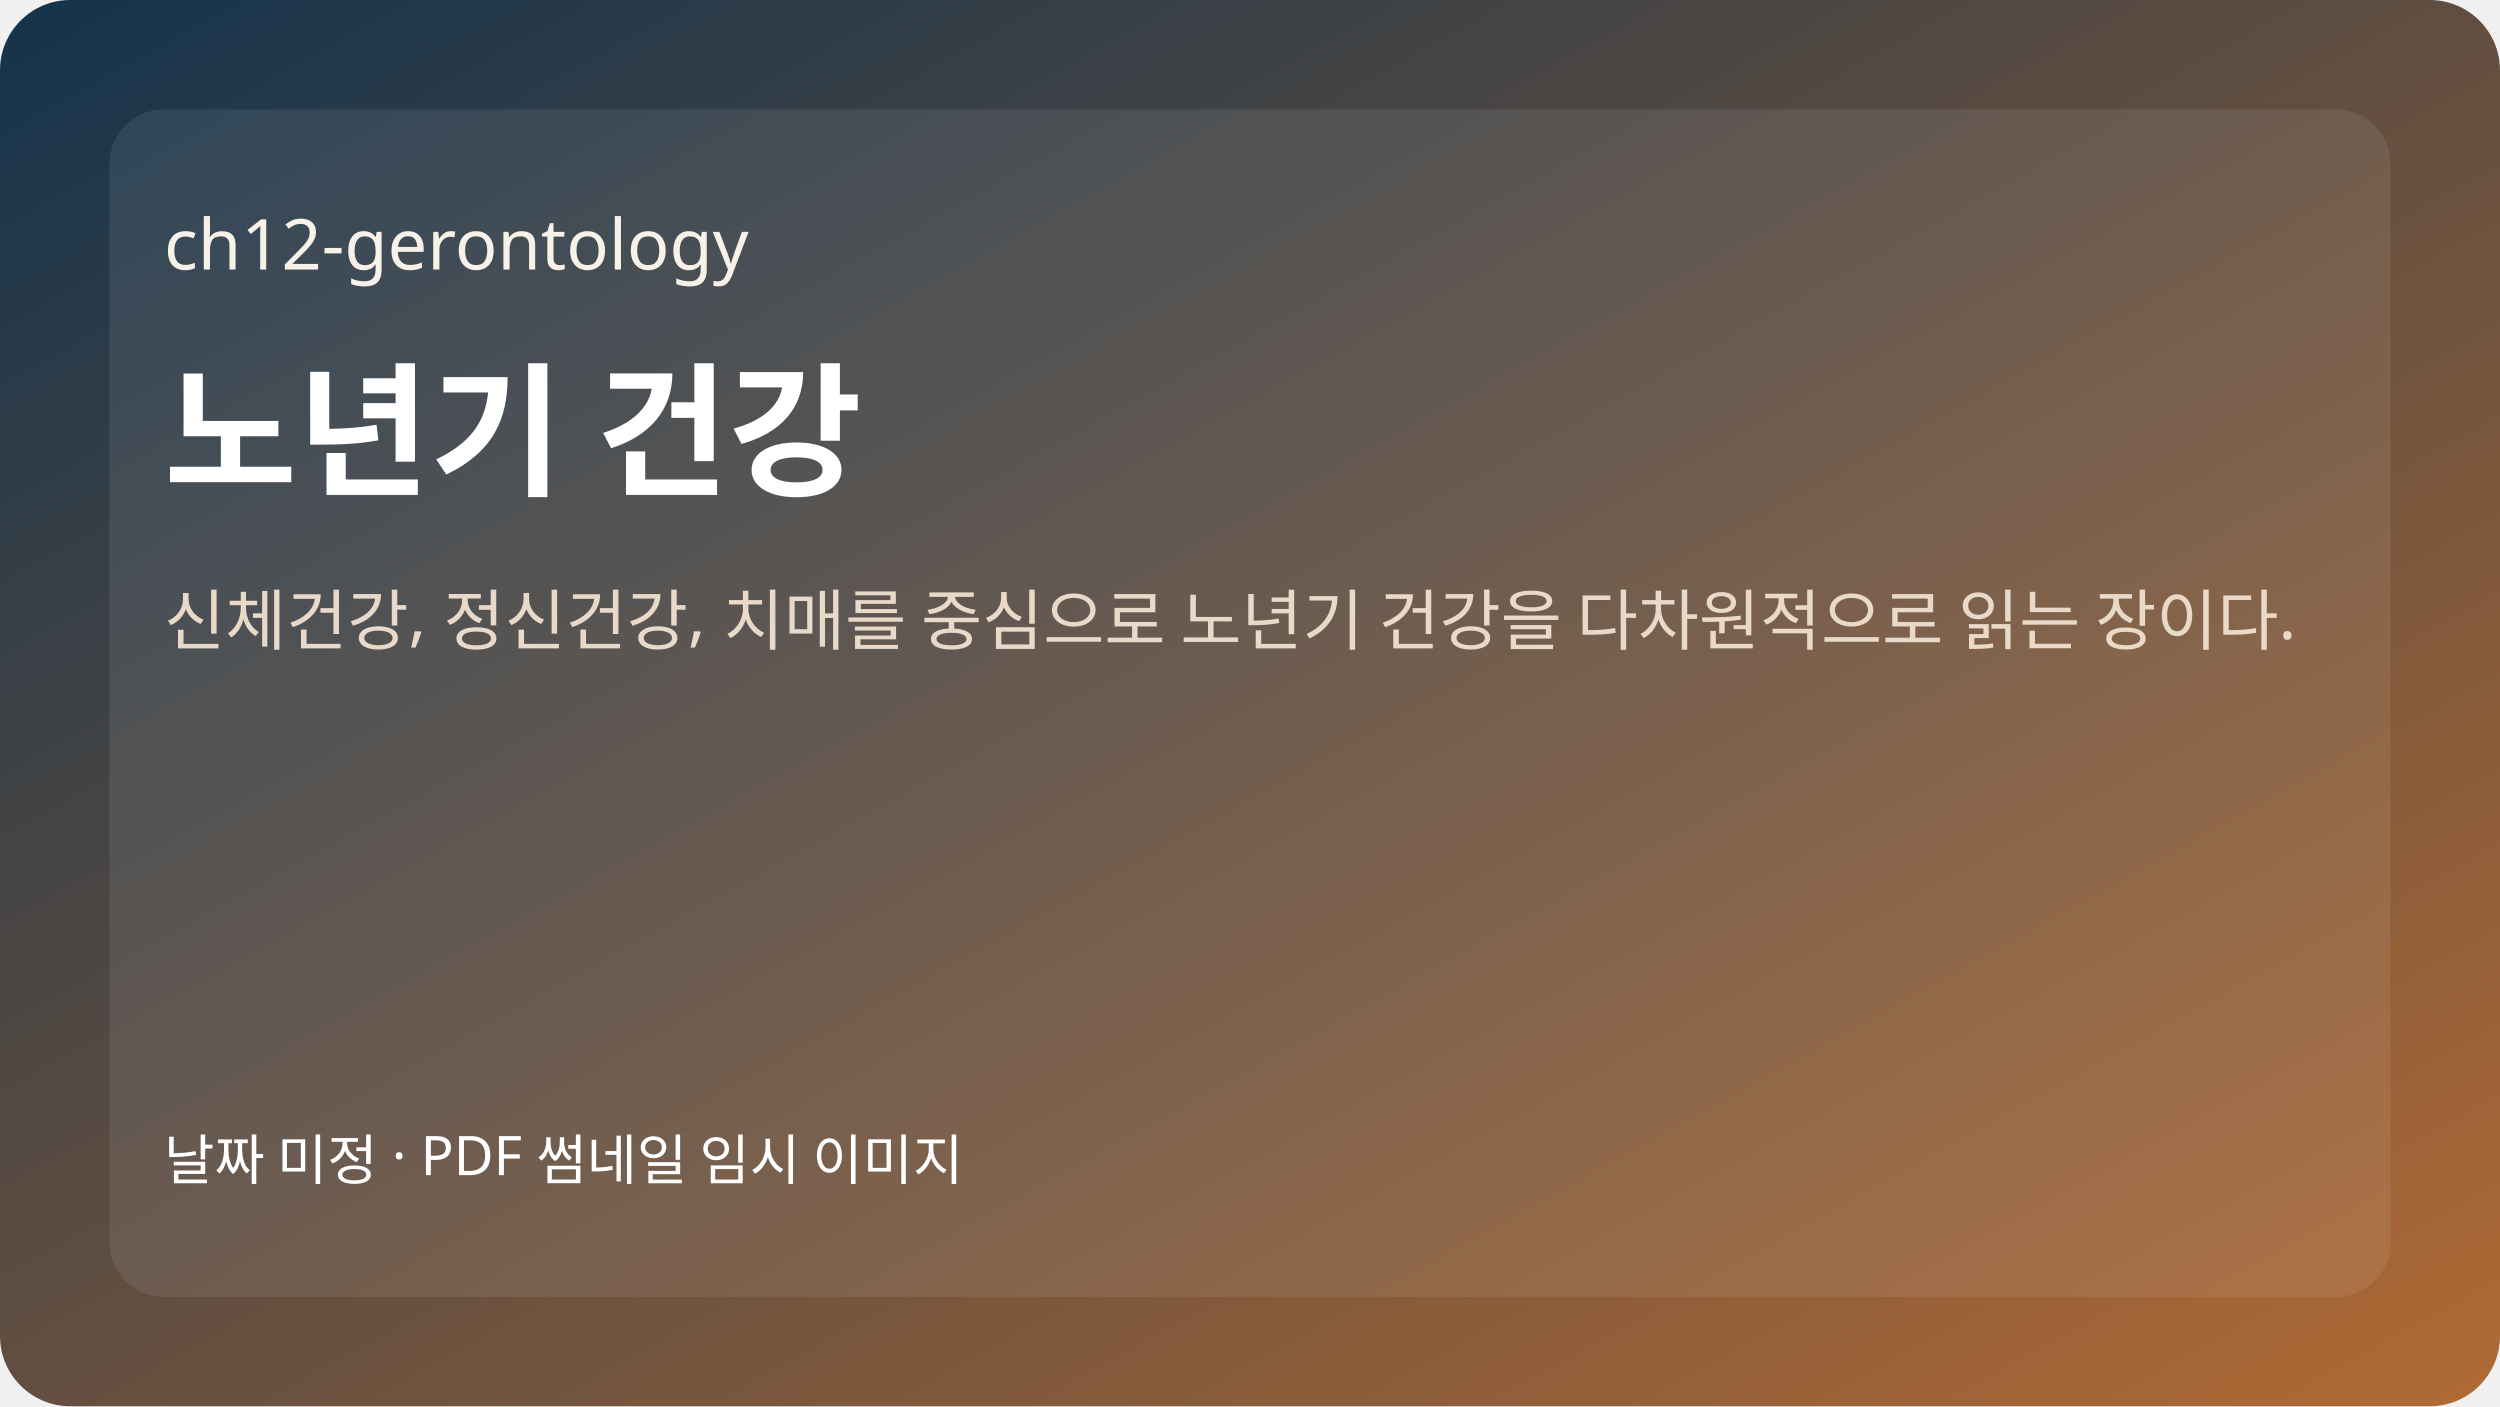
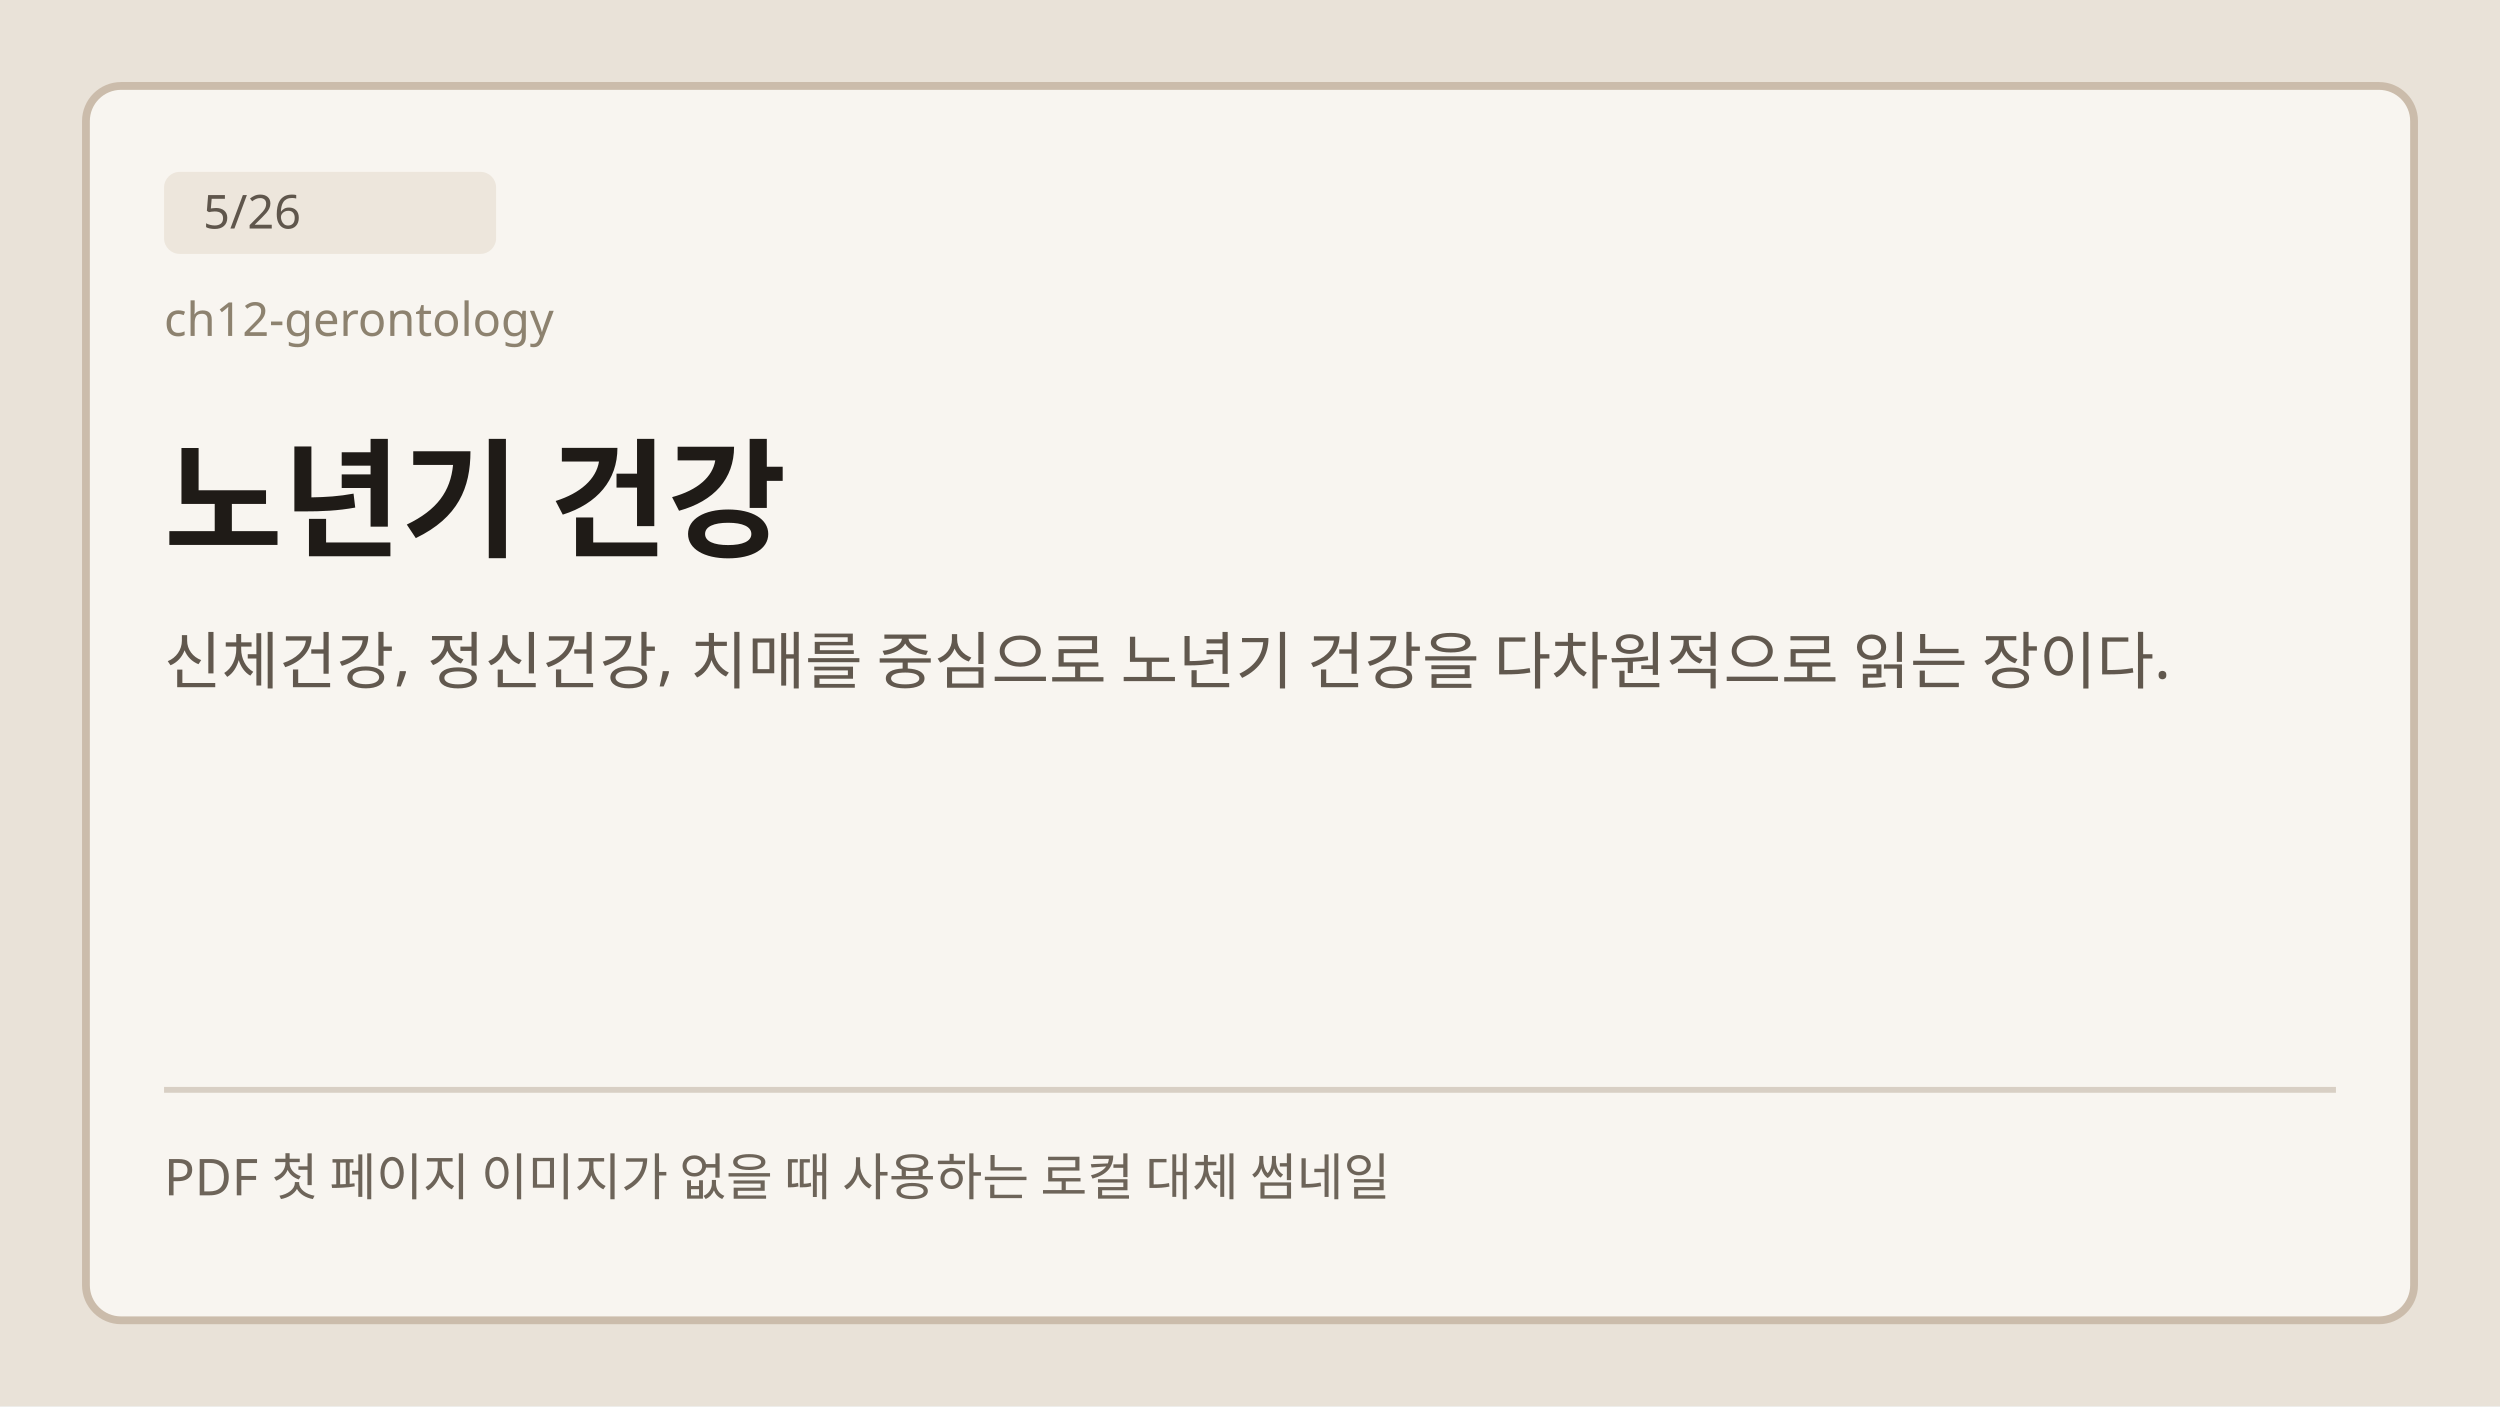
<svg xmlns="http://www.w3.org/2000/svg" width="1280" height="720" viewBox="0 0 1280 720">
-   <defs>
-     <linearGradient id="bg" x1="0" y1="0" x2="1" y2="1">
-       <stop offset="0%" stop-color="#14334c" />
-       <stop offset="100%" stop-color="#b06a34" />
-     </linearGradient>
-   </defs>
-   <rect width="1280" height="720" fill="url(#bg)" rx="36" />
-   <rect x="56" y="56" width="1168" height="608" fill="rgba(255,255,255,0.08)" rx="28" />
-   <text x="84" y="138" fill="#f7f1e8" font-size="36" font-family="'Segoe UI', 'Noto Sans KR', sans-serif">ch12-gerontology</text>
-   <text x="84" y="248" fill="#ffffff" font-size="74" font-weight="700" font-family="'Segoe UI', 'Noto Sans KR', sans-serif">노년기 건강</text>
-   <text x="84" y="330" fill="#e9d9c9" font-size="34" font-family="'Segoe UI', 'Noto Sans KR', sans-serif">신체건강, 정신건강, 치매를 중심으로 노년기 건강을 다차원적으로 읽는 장이다.</text>
-   <text x="84" y="604" fill="#ffffff" font-size="28" font-family="'Segoe UI', 'Noto Sans KR', sans-serif">날짜 미정 · PDF 썸네일 임시 이미지</text>
+   <rect width="1280" height="720" fill="#e9e2d8" />
+   <rect x="44" y="44" width="1192" height="632" fill="#f8f5f0" stroke="#cbbcab" stroke-width="4" rx="18" />
+   <rect x="84" y="88" width="170" height="42" fill="#ede6dc" rx="8" />
+   <text x="104" y="117" fill="#5f564c" font-size="24" font-family="'Segoe UI', 'Noto Sans KR', sans-serif">5/26</text>
+   <text x="84" y="172" fill="#8d826f" font-size="24" font-family="'Segoe UI', 'Noto Sans KR', sans-serif">ch12-gerontology</text>
+   <text x="84" y="280" fill="#1f1b17" font-size="66" font-weight="700" font-family="'Segoe UI', 'Noto Sans KR', sans-serif">노년기 건강</text>
+   <text x="84" y="350" fill="#61584e" font-size="32" font-family="'Segoe UI', 'Noto Sans KR', sans-serif">신체건강, 정신건강, 치매를 중심으로 노년기 건강을 다차원적으로 읽는 장이다.</text>
+   <line x1="84" y1="558" x2="1196" y2="558" stroke="#d8cfc4" stroke-width="3" />
+   <text x="84" y="612" fill="#6d6459" font-size="26" font-family="'Segoe UI', 'Noto Sans KR', sans-serif">PDF 첫 페이지 이미지가 없을 때 사용하는 로컬 대체 썸네일</text>
</svg>
